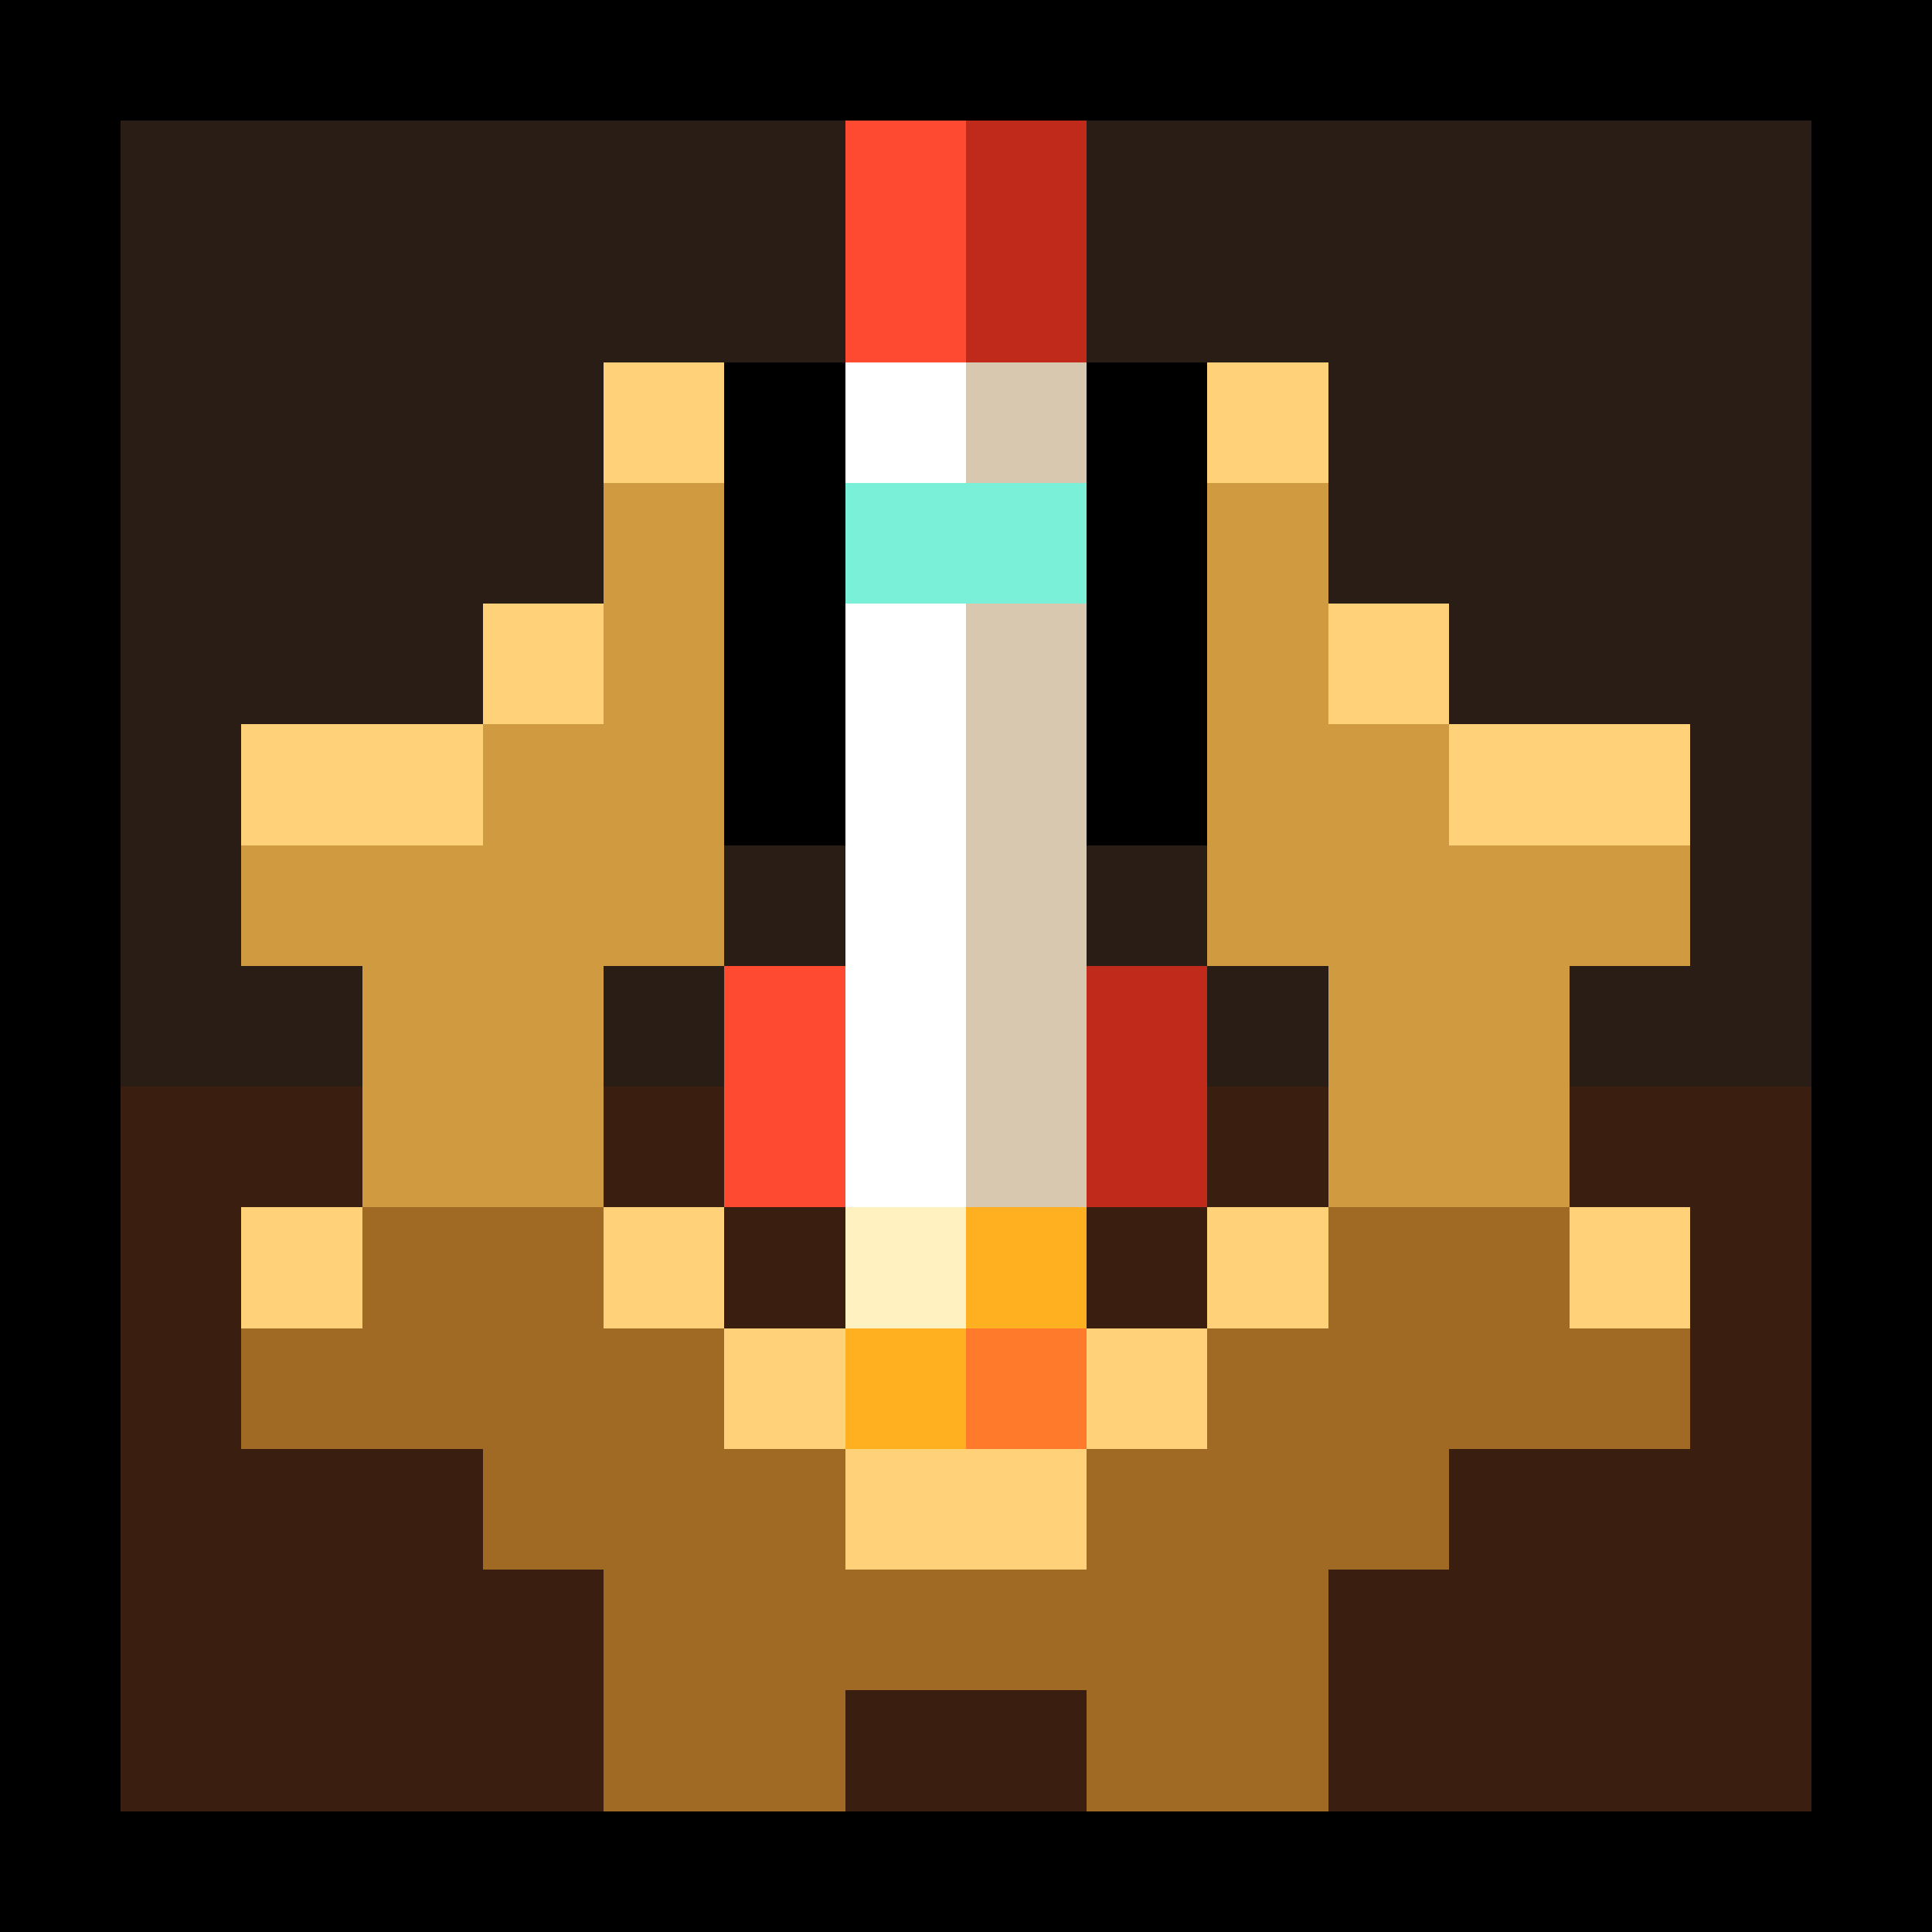
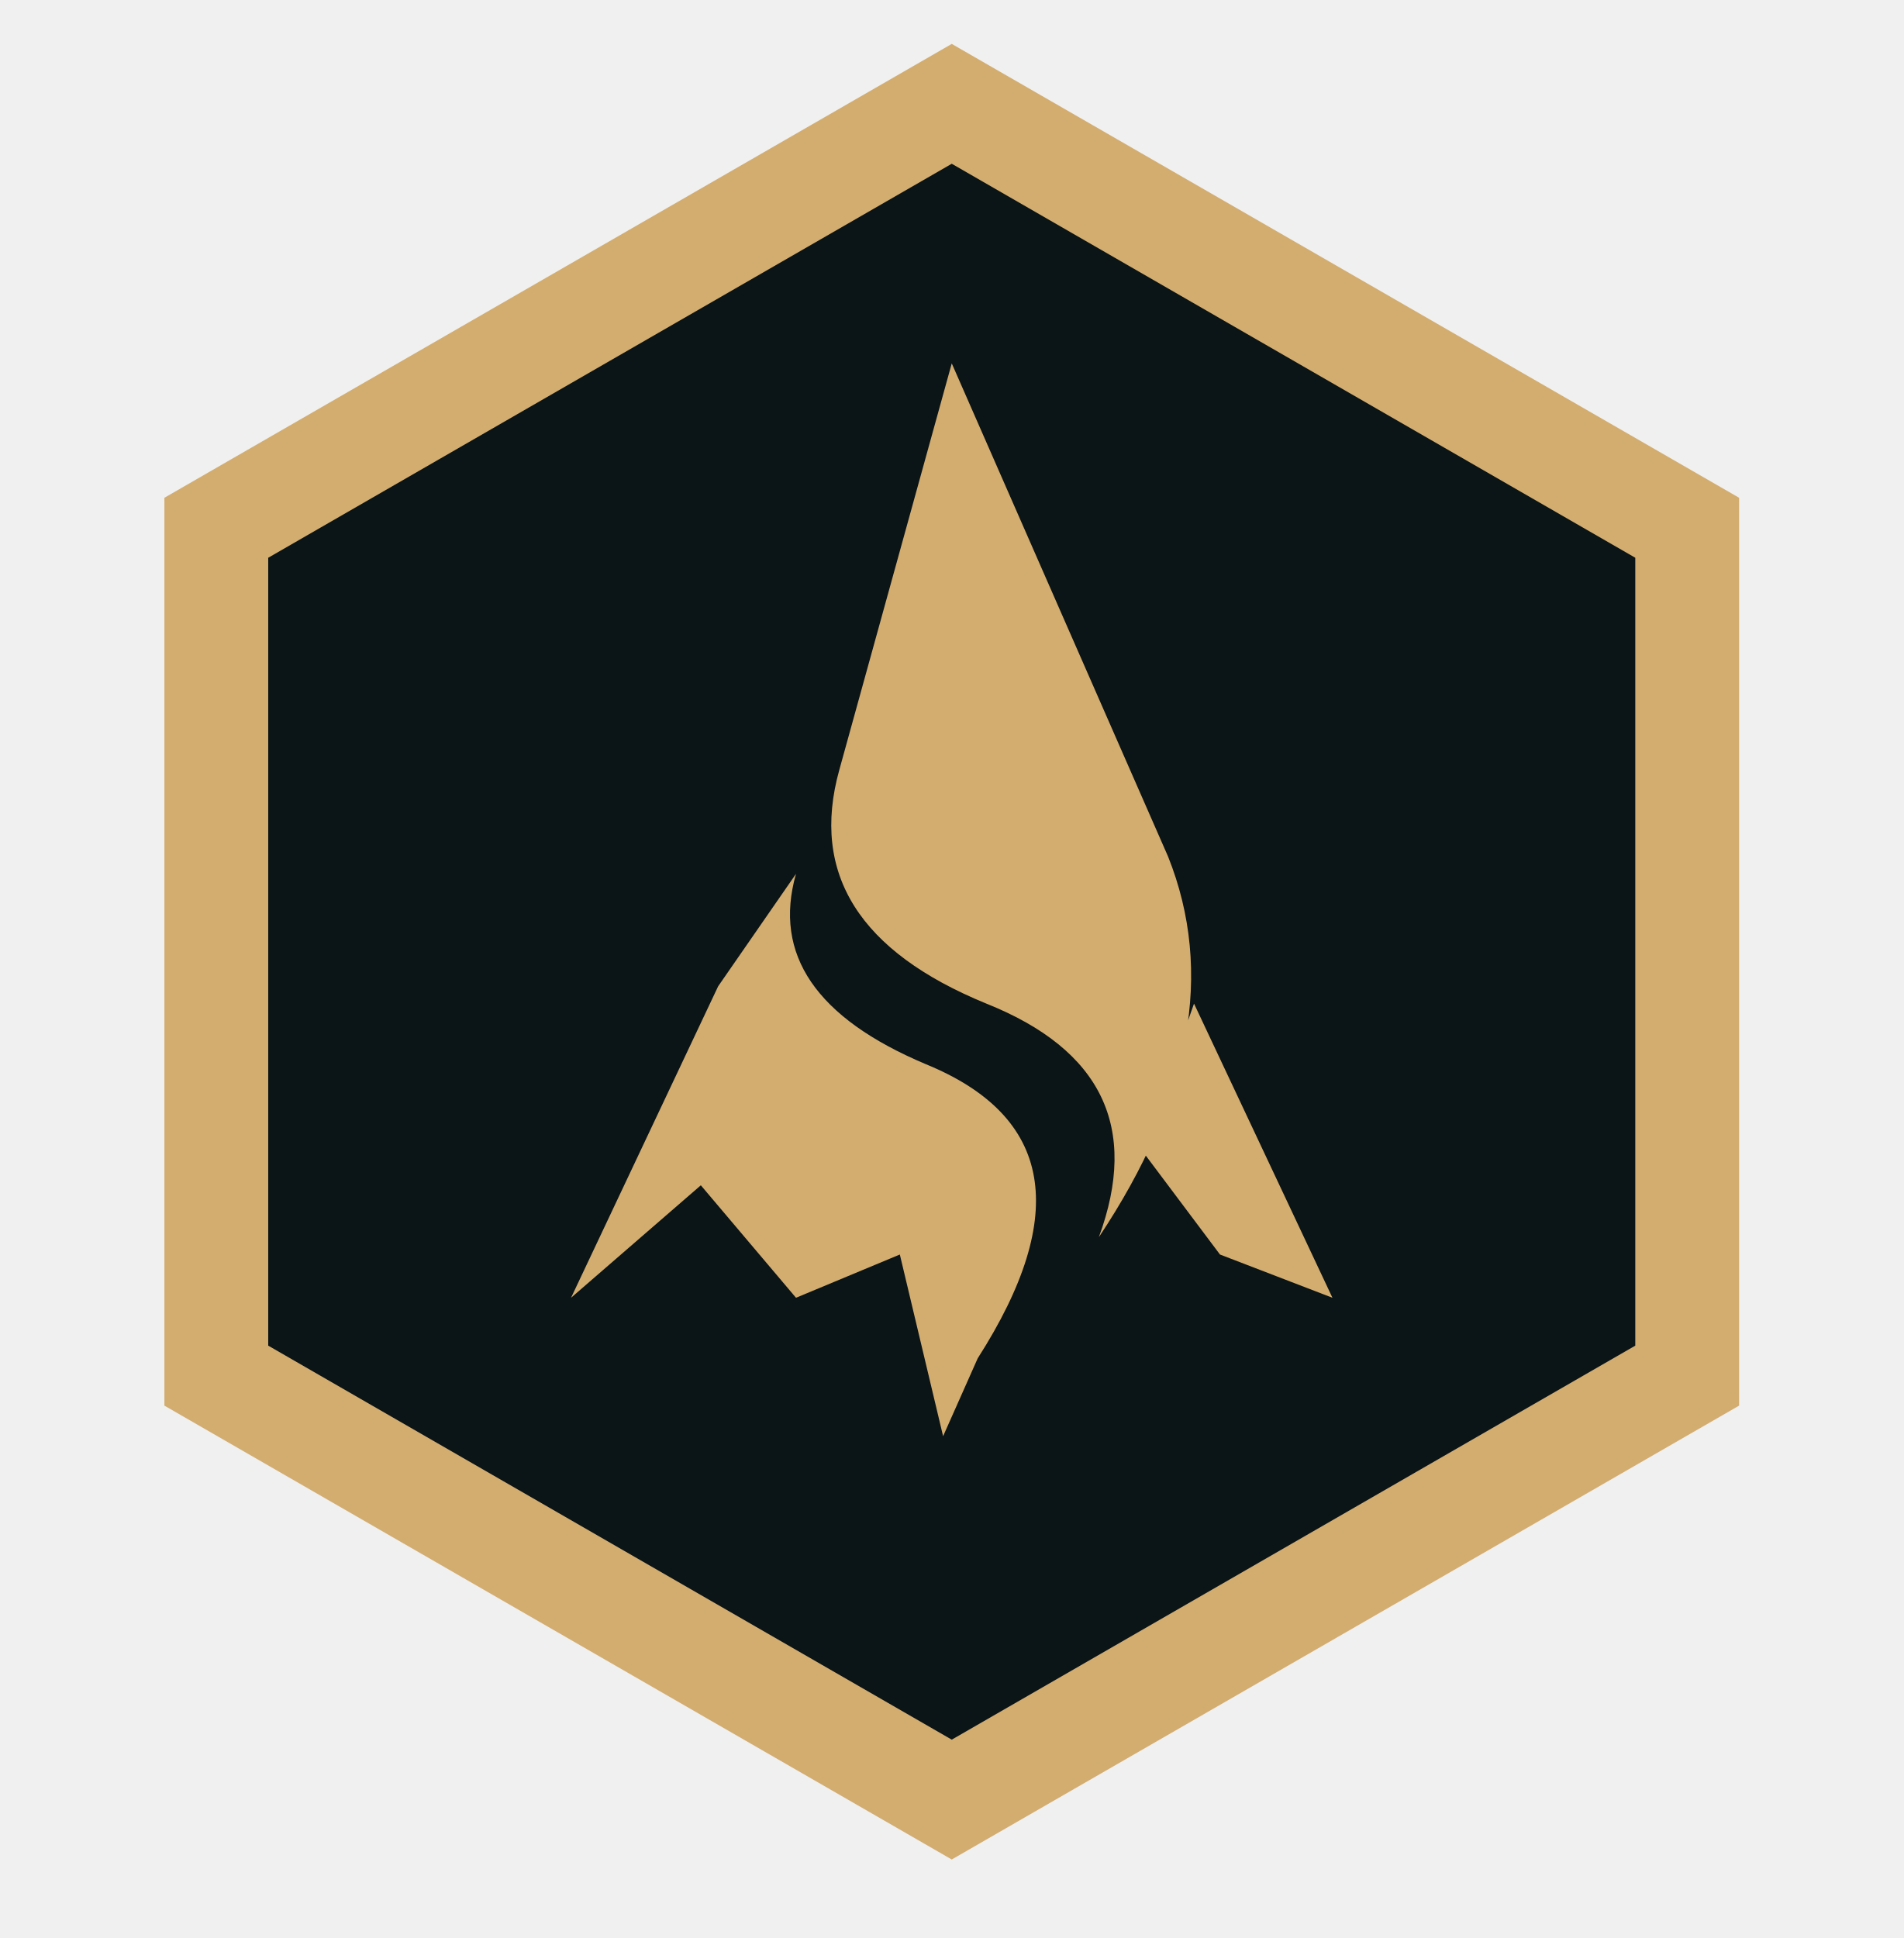
- <svg xmlns="http://www.w3.org/2000/svg" viewBox="0 0 16 16" width="32" height="32" shape-rendering="crispEdges" role="img" aria-label="Shiptorio">
-   <path fill="#000000" d="M0 0h16v1h-16zM0 1h1v1h-1zM15 1h1v1h-1zM0 2h1v1h-1zM15 2h1v1h-1zM0 3h1v1h-1zM6 3h1v1h-1zM9 3h1v1h-1zM15 3h1v1h-1zM0 4h1v1h-1zM6 4h1v1h-1zM9 4h1v1h-1zM15 4h1v1h-1zM0 5h1v1h-1zM6 5h1v1h-1zM9 5h1v1h-1zM15 5h1v1h-1zM0 6h1v1h-1zM6 6h1v1h-1zM9 6h1v1h-1zM15 6h1v1h-1zM0 7h1v1h-1zM15 7h1v1h-1zM0 8h1v1h-1zM15 8h1v1h-1zM0 9h1v1h-1zM15 9h1v1h-1zM0 10h1v1h-1zM15 10h1v1h-1zM0 11h1v1h-1zM15 11h1v1h-1zM0 12h1v1h-1zM15 12h1v1h-1zM0 13h1v1h-1zM15 13h1v1h-1zM0 14h1v1h-1zM15 14h1v1h-1zM0 15h16v1h-16z" />
-   <path fill="#2a1d16" d="M1 1h6v1h-6zM9 1h6v1h-6zM1 2h6v1h-6zM9 2h6v1h-6zM1 3h4v1h-4zM11 3h4v1h-4zM1 4h4v1h-4zM11 4h4v1h-4zM1 5h3v1h-3zM12 5h3v1h-3zM1 6h1v1h-1zM14 6h1v1h-1zM1 7h1v1h-1zM6 7h1v1h-1zM9 7h1v1h-1zM14 7h1v1h-1zM1 8h2v1h-2zM5 8h1v1h-1zM10 8h1v1h-1zM13 8h2v1h-2z" />
-   <path fill="#3a1e10" d="M1 9h2v1h-2zM5 9h1v1h-1zM10 9h1v1h-1zM13 9h2v1h-2zM1 10h1v1h-1zM6 10h1v1h-1zM9 10h1v1h-1zM14 10h1v1h-1zM1 11h1v1h-1zM14 11h1v1h-1zM1 12h3v1h-3zM12 12h3v1h-3zM1 13h4v1h-4zM11 13h4v1h-4zM1 14h4v1h-4zM7 14h2v1h-2zM11 14h4v1h-4z" />
-   <path fill="#ffd27a" d="M5 3h1v1h-1zM10 3h1v1h-1zM4 5h1v1h-1zM11 5h1v1h-1zM2 6h2v1h-2zM12 6h2v1h-2zM2 10h1v1h-1zM5 10h1v1h-1zM10 10h1v1h-1zM13 10h1v1h-1zM6 11h1v1h-1zM9 11h1v1h-1zM7 12h2v1h-2z" />
-   <path fill="#d09a40" d="M5 4h1v1h-1zM10 4h1v1h-1zM5 5h1v1h-1zM10 5h1v1h-1zM4 6h2v1h-2zM10 6h2v1h-2zM2 7h4v1h-4zM10 7h4v1h-4zM3 8h2v1h-2zM11 8h2v1h-2zM3 9h2v1h-2zM11 9h2v1h-2z" />
-   <path fill="#a06a24" d="M3 10h2v1h-2zM11 10h2v1h-2zM2 11h4v1h-4zM10 11h4v1h-4zM4 12h3v1h-3zM9 12h3v1h-3zM5 13h6v1h-6zM5 14h2v1h-2zM9 14h2v1h-2z" />
-   <path fill="#ffffff" d="M7 3h1v1h-1zM7 5h1v1h-1zM7 6h1v1h-1zM7 7h1v1h-1zM7 8h1v1h-1zM7 9h1v1h-1z" />
-   <path fill="#d8c8b0" d="M8 3h1v1h-1zM8 5h1v1h-1zM8 6h1v1h-1zM8 7h1v1h-1zM8 8h1v1h-1zM8 9h1v1h-1z" />
-   <path fill="#ff4a32" d="M7 1h1v1h-1zM7 2h1v1h-1zM6 8h1v1h-1zM6 9h1v1h-1z" />
-   <path fill="#c02a1a" d="M8 1h1v1h-1zM8 2h1v1h-1zM9 8h1v1h-1zM9 9h1v1h-1z" />
-   <path fill="#ffb020" d="M8 10h1v1h-1zM7 11h1v1h-1z" />
-   <path fill="#7af0d8" d="M7 4h2v1h-2z" />
-   <path fill="#fff2c0" d="M7 10h1v1h-1z" />
-   <path fill="#ff7a2a" d="M8 11h1v1h-1z" />
+ <svg xmlns="http://www.w3.org/2000/svg" viewBox="0 0 220 224" role="img">
+   <defs>
+     <linearGradient id="brass" x2=".2" y2="1">
+       <stop stop-color="#ffe4a3" />
+       <stop offset=".18" stop-color="#c59750" />
+       <stop offset=".48" stop-color="#ead098" />
+       <stop offset=".65" stop-color="#ab763b" />
+       <stop offset="1" stop-color="#67401e" />
+     </linearGradient>
+     <linearGradient id="face" x2=".25" y2="1">
+       <stop stop-color="#fff2d3" />
+       <stop offset=".42" stop-color="#f1dbaf" />
+       <stop offset=".76" stop-color="#dfbe88" />
+       <stop offset="1" stop-color="#b98c51" />
+     </linearGradient>
+     <linearGradient id="edge" x2="0" y2="1">
+       <stop stop-color="#f6d797" />
+       <stop offset=".5" stop-color="#a06b30" />
+       <stop offset="1" stop-color="#3b2111" />
+     </linearGradient>
+     <radialGradient id="enamel">
+       <stop stop-color="#142a2b" />
+       <stop offset="1" stop-color="#080e10" />
+     </radialGradient>
+     <linearGradient id="ember" x2="0" y2="1">
+       <stop stop-color="#e9b76d" />
+       <stop offset="1" stop-color="#773e18" stop-opacity=".2" />
+     </linearGradient>
+   </defs>
+   <path d="M110 12 195 61V159L110 208 25 159V61Z" fill="#0b1416" stroke="#d3ad70" stroke-width="12" />
+   <path d="M110 42 135 99Q143 119 127 143Q134 124 114 116Q92 107 97 89Z M92 101Q88 115 107 123Q129 132 113 157L109 166L104 145L92 150L81 137L66 150L83 114Z M138 116L154 150L141 145L132 133Z" fill="#d3ad70" />
</svg>
